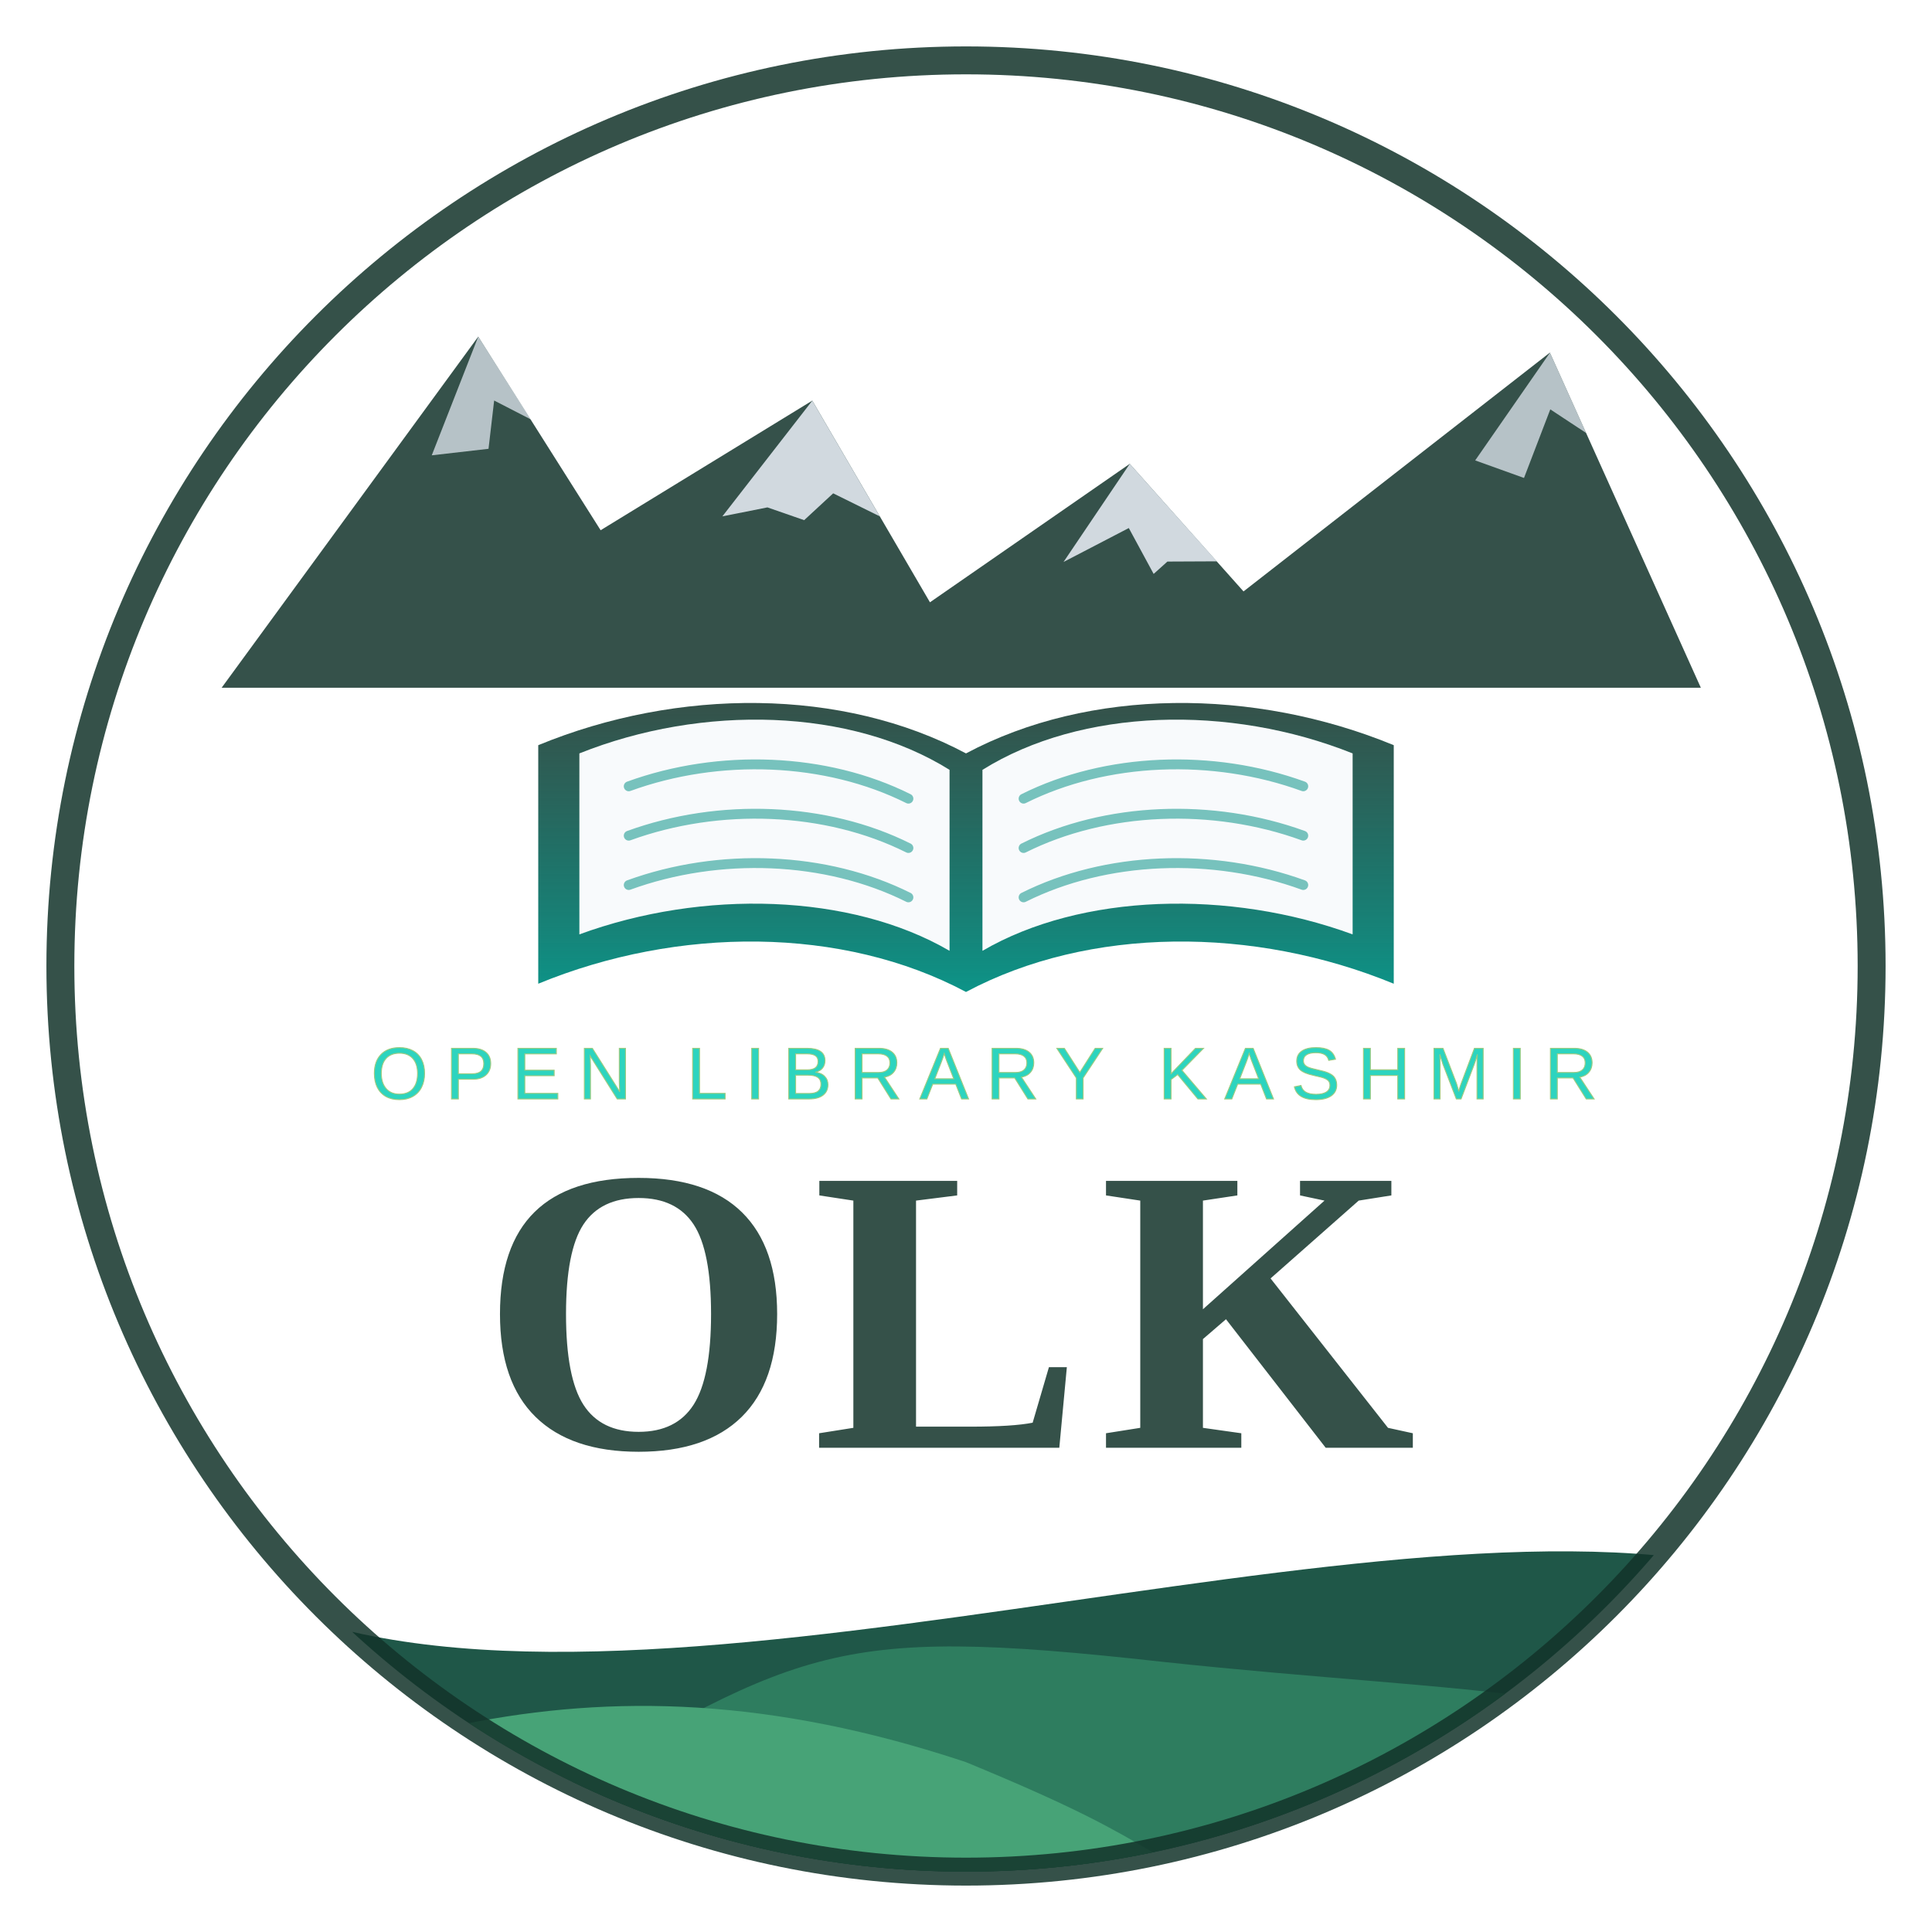
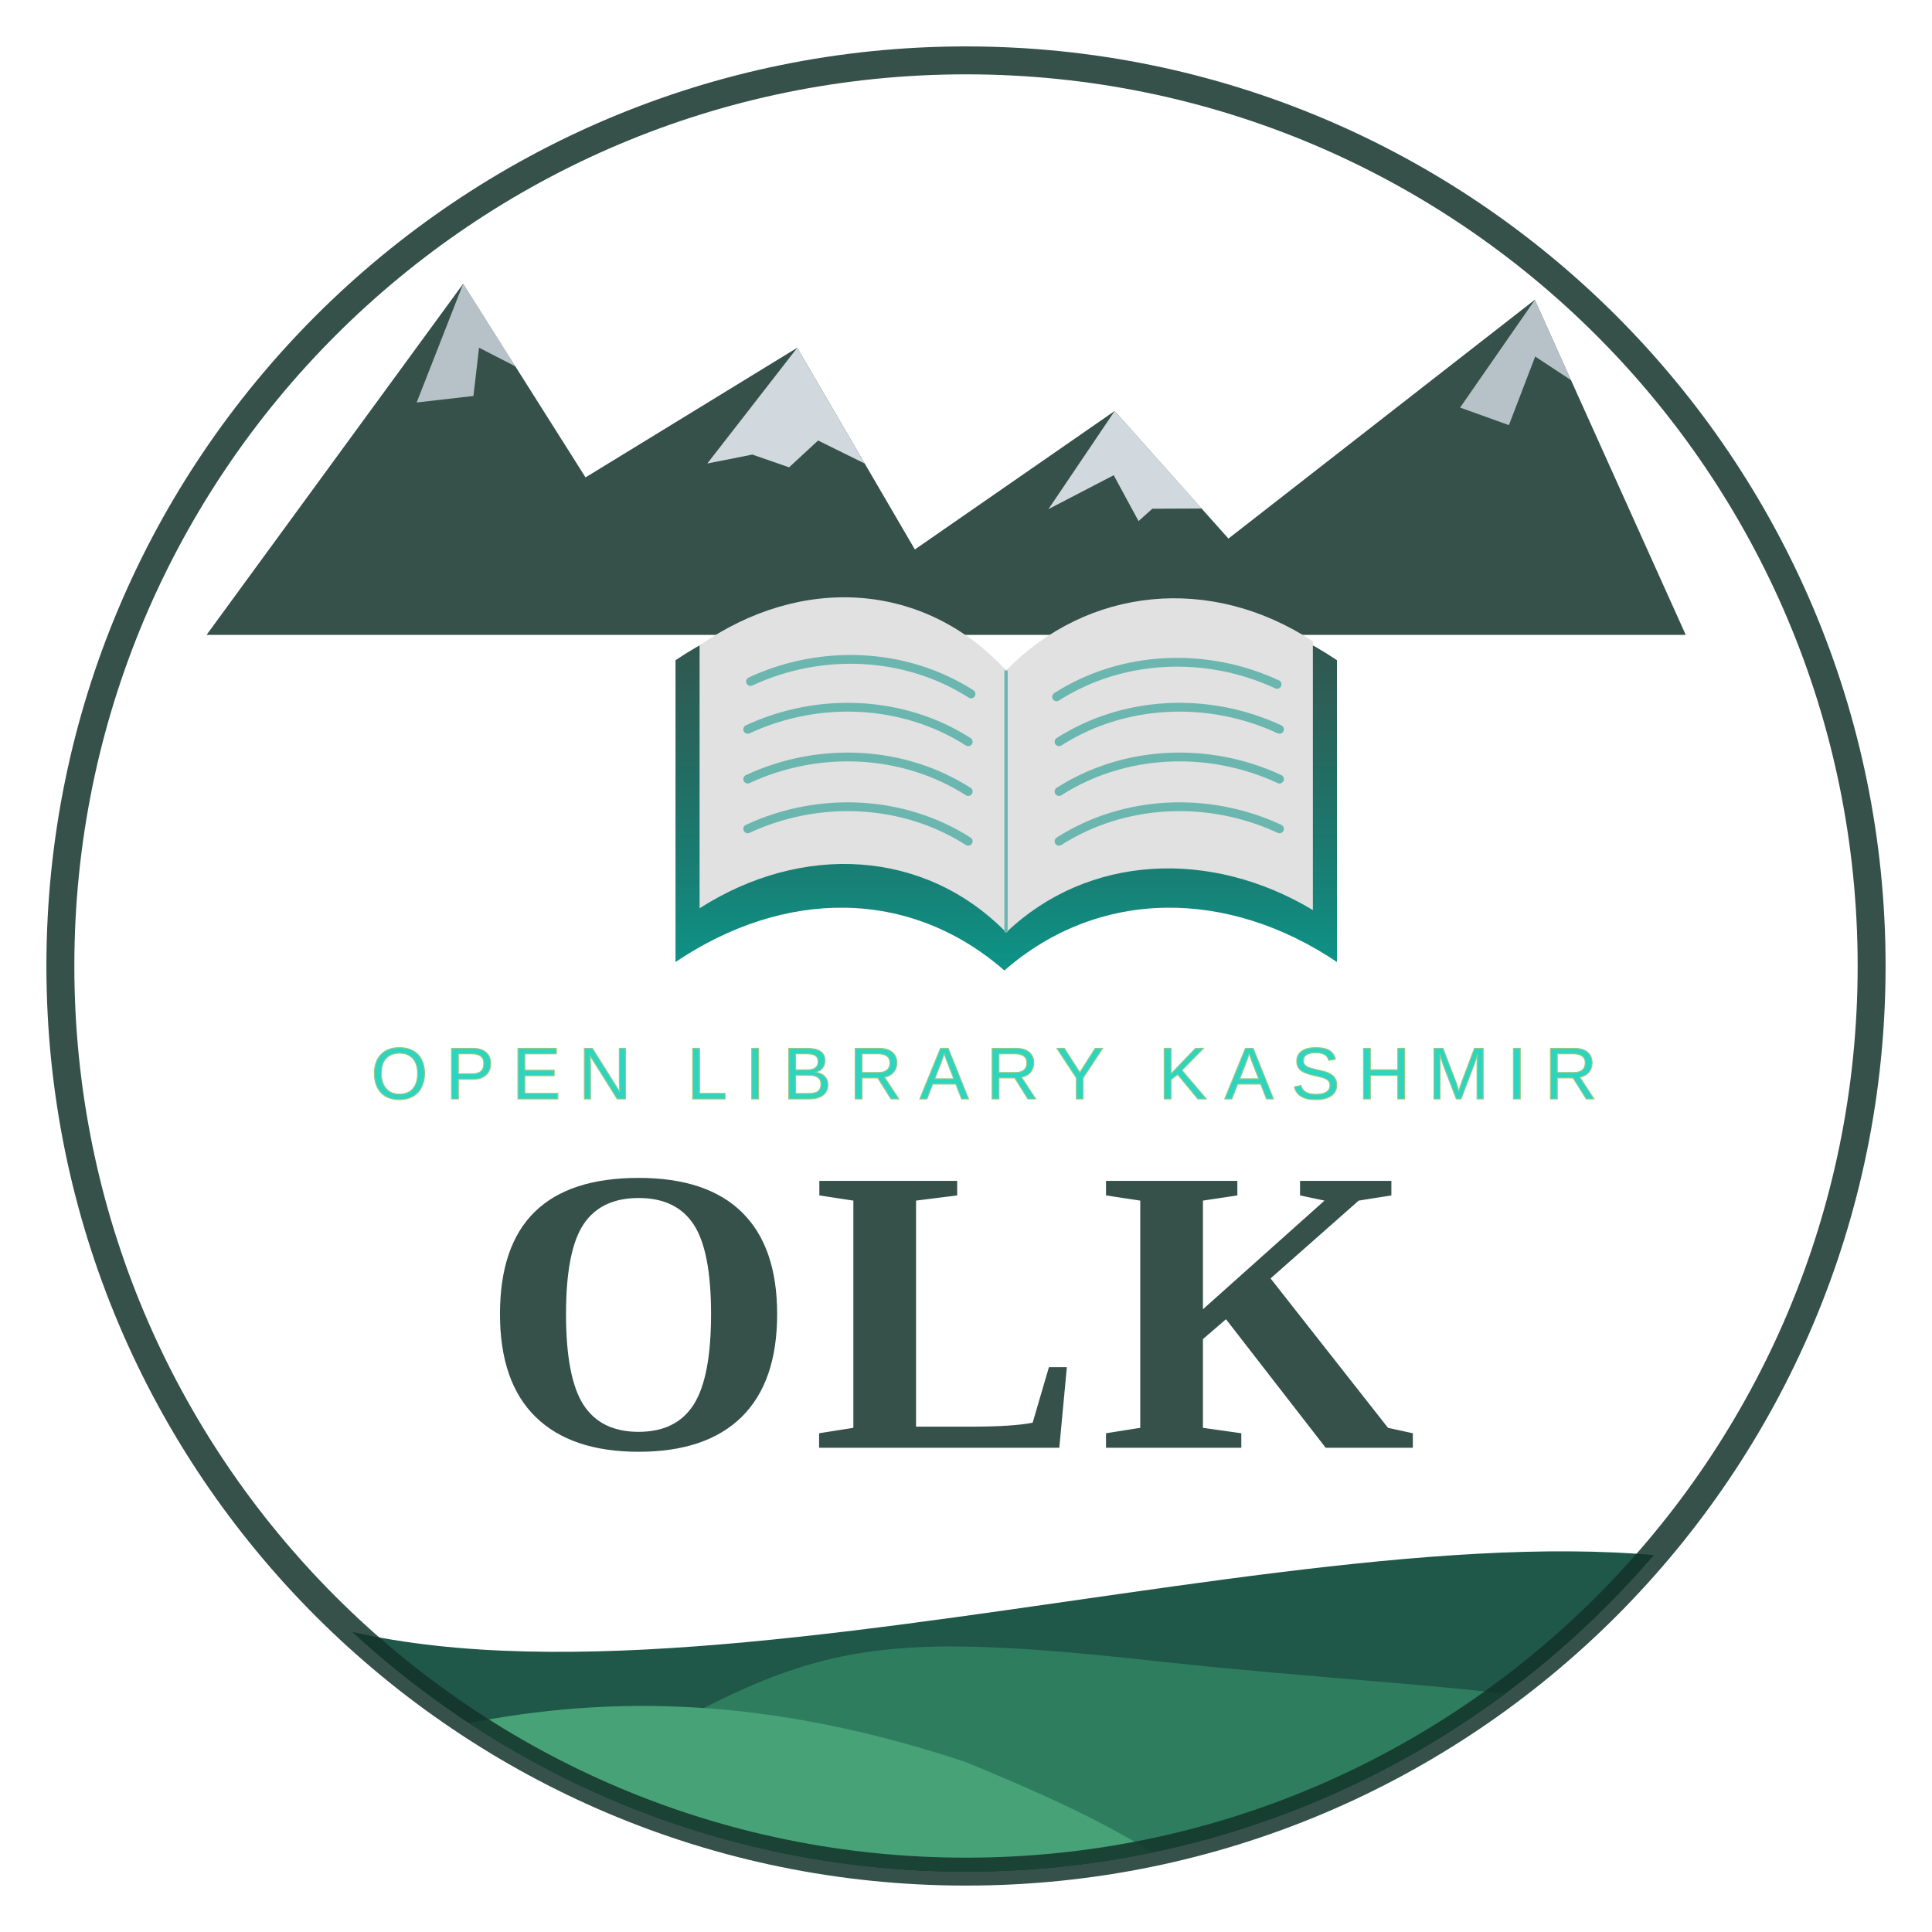
<svg xmlns="http://www.w3.org/2000/svg" xmlns:xlink="http://www.w3.org/1999/xlink" width="512" height="512" viewBox="0 0 512 512" version="1.1" id="svg41">
  <defs id="defs14">
    <linearGradient id="linearGradient46">
      <stop style="stop-color:#dbdbdb;stop-opacity:1;" offset="0" id="stop46" />
      <stop style="stop-color:#96961a;stop-opacity:0;" offset="1" id="stop47" />
    </linearGradient>
    <linearGradient id="linearGradient43">
      <stop style="stop-color:#ffffff;stop-opacity:0.614;" offset="0" id="stop43" />
      <stop style="stop-color:#45b4d5;stop-opacity:1;" offset="1" id="stop44" />
    </linearGradient>
    <radialGradient id="bgGrad" cx="50%" cy="32%" r="85%">
      <stop offset="0%" stop-color="#1E293B" id="stop1" />
      <stop offset="100%" stop-color="#0F172A" id="stop2" />
    </radialGradient>
-     <linearGradient id="coverGrad" x1="0" y1="0" x2="0" y2="1">
+     <linearGradient id="coverGrad" x1="88.343" y1="326.455" x2="88.343" y2="447.346" gradientTransform="matrix(1.330277,0,0,0.735356,66.01556,-64.52883)" gradientUnits="userSpaceOnUse">
      <stop offset="0" stop-color="#14B8A6" id="stop3" style="stop-color:#12332a;stop-opacity:0.851;" />
      <stop offset="100%" stop-color="#0D9488" id="stop4" />
    </linearGradient>
    <linearGradient id="beamL" gradientUnits="userSpaceOnUse" x1="146" y1="124" x2="215" y2="225">
      <stop offset="0%" stop-color="#FCD34D" stop-opacity="0.42" id="stop5" />
      <stop offset="100%" stop-color="#FCD34D" stop-opacity="0.04" id="stop6" />
    </linearGradient>
    <linearGradient id="beamR" gradientUnits="userSpaceOnUse" x1="366" y1="124" x2="297" y2="225">
      <stop offset="0%" stop-color="#FCD34D" stop-opacity="0.42" id="stop7" />
      <stop offset="100%" stop-color="#FCD34D" stop-opacity="0.04" id="stop8" />
    </linearGradient>
    <linearGradient id="pageGlow" x1="0" y1="0" x2="0" y2="1">
      <stop offset="0%" stop-color="#FEF3C7" stop-opacity="0.55" id="stop9" />
      <stop offset="100%" stop-color="#FEF3C7" stop-opacity="0.06" id="stop10" />
    </linearGradient>
    <radialGradient id="bookHalo" cx="50%" cy="50%" r="50%">
      <stop offset="0%" stop-color="#FCD34D" stop-opacity="0.16" id="stop11" />
      <stop offset="100%" stop-color="#FCD34D" stop-opacity="0" id="stop12" />
    </radialGradient>
    <radialGradient id="lampHalo" cx="50%" cy="50%" r="50%">
      <stop offset="0%" stop-color="#FCD34D" stop-opacity="0.5" id="stop13" />
      <stop offset="100%" stop-color="#FCD34D" stop-opacity="0" id="stop14" />
    </radialGradient>
    <clipPath id="badgeClip">
      <circle cx="256" cy="256" r="240" id="circle14" />
    </clipPath>
    <linearGradient xlink:href="#linearGradient43" id="linearGradient44" x1="213.63" y1="15.707" x2="298.37" y2="496.293" gradientUnits="userSpaceOnUse" />
    <linearGradient xlink:href="#linearGradient46" id="linearGradient47" x1="17.293" y1="226.69" x2="494.707" y2="285.31" gradientUnits="userSpaceOnUse" />
  </defs>
  <g id="layer_badge" style="display:inline;fill:url(#linearGradient44)">
    <circle cx="256" cy="256" r="240" fill="url(#bgGrad)" id="circle16" style="display:none;fill:url(#linearGradient44);stroke:url(#linearGradient47)" />
  </g>
  <g clip-path="url(#badgeClip)" id="clipped_art" style="display:inline">
    <g id="layer_mtn" transform="translate(0,-36)" style="display:inline">
-       <path fill="#334155" opacity="0.85" d="m 58.739,218.256 68,-93.044 32.434,51.304 56.089,-34.348 31.186,53.446 52.949,-36.692 30.148,33.81 81.195,-63.29 40,88.815 z" id="path16" style="display:inline;fill:#12322a;fill-opacity:1;stroke-width:1.028" />
-       <path fill="#e2e8f0" opacity="0.9" d="m 215.262,142.184 17.888,30.654 -12.349,-6.1 -7.688,7.108 -9.739,-3.383 -11.936,2.376 z" id="path17" style="display:inline" />
-       <path fill="#e2e8f0" opacity="0.9" d="m 299.4,158.922 23.071,25.838 -13.098,0.061 -3.644,3.274 -6.586,-12.159 -17.299,8.993 z" id="path18" style="display:inline" />
-       <path fill="#e2e8f0" opacity="0.75" d="m 126.739,125.212 13.927,21.93 -9.711,-4.998 -1.491,12.794 -15.044,1.726 z" id="path19" style="display:inline" />
-       <path fill="#e2e8f0" opacity="0.75" d="m 410.75,129.47 9.587,21.274 -9.493,-6.257 -6.969,18.176 -12.935,-4.649 z" id="path20" style="display:inline" />
+       <g id="g3" transform="translate(-4,-14)">
+         <path fill="#334155" opacity="0.85" d="m 58.739,218.256 68,-93.044 32.434,51.304 56.089,-34.348 31.186,53.446 52.949,-36.692 30.148,33.81 81.195,-63.29 40,88.815 z" id="path16" style="display:inline;fill:#12322a;fill-opacity:1;stroke-width:1.028" />
+         <path fill="#e2e8f0" opacity="0.9" d="m 215.262,142.184 17.888,30.654 -12.349,-6.1 -7.688,7.108 -9.739,-3.383 -11.936,2.376 z" id="path17" style="display:inline" />
+         <path fill="#e2e8f0" opacity="0.9" d="m 299.4,158.922 23.071,25.838 -13.098,0.061 -3.644,3.274 -6.586,-12.159 -17.299,8.993 z" id="path18" style="display:inline" />
+         <path fill="#e2e8f0" opacity="0.75" d="m 126.739,125.212 13.927,21.93 -9.711,-4.998 -1.491,12.794 -15.044,1.726 z" id="path19" style="display:inline" />
+         <path fill="#e2e8f0" opacity="0.75" d="m 410.75,129.47 9.587,21.274 -9.493,-6.257 -6.969,18.176 -12.935,-4.649 z" id="path20" style="display:inline" />
+       </g>
    </g>
    <g id="layer_light" style="display:none">
      <ellipse cx="256" cy="226" rx="150" ry="80" fill="url(#bookHalo)" id="ellipse20" style="display:none" />
      <path fill="url(#beamL)" d="m 139,120 h 14 l 97,120 -88,14 z" id="path21" style="display:none" />
      <path fill="url(#beamR)" d="m 359,120 h 14 l -23,134 -88,-14 z" id="path22" style="display:none" />
    </g>
    <g id="layer_book" transform="matrix(1.09,0,0,1.09,-23.04,-20.52)" style="display:inline">
-       <path fill="url(#coverGrad)" d="m 152,200 c 34,-14 74,-14 104,2 30,-16 70,-16 104,-2 v 58 c -34,-14 -74,-14 -104,2 -30,-16 -70,-16 -104,-2 z" id="path23" style="display:inline" />
-       <path fill="#f8fafc" d="m 162,202 c 30,-12 66,-11 90,4 v 44 c -24,-14 -60,-15 -90,-4 z" id="path24" style="display:inline" />
-       <path fill="#f8fafc" d="m 350,202 c -30,-12 -66,-11 -90,4 v 44 c 24,-14 60,-15 90,-4 z" id="path25" style="display:inline" />
-       <g stroke="#0d9488" stroke-width="2.4" stroke-linecap="round" opacity="0.55" fill="none" id="g31">
-         <path d="m 174,210 c 22,-8 48,-7 68,3" id="path26" style="display:inline" />
-         <path d="m 174,222 c 22,-8 48,-7 68,3" id="path27" style="display:inline" />
-         <path d="m 174,234 c 22,-8 48,-7 68,3" id="path28" style="display:inline" />
-         <path d="m 338,210 c -22,-8 -48,-7 -68,3" id="path29" />
-         <path d="m 338,222 c -22,-8 -48,-7 -68,3" id="path30" />
-         <path d="m 338,234 c -22,-8 -48,-7 -68,3" id="path31" style="display:inline" />
-       </g>
      <path fill="url(#pageGlow)" d="m 162,202 c 30,-12 66,-11 90,4 v 44 c -24,-14 -60,-15 -90,-4 z" id="path32" style="display:none" />
      <path fill="url(#pageGlow)" d="m 350,202 c -30,-12 -66,-11 -90,4 v 44 c 24,-14 60,-15 90,-4 z" id="path33" style="display:none" />
-       <path fill="#0d9488" d="m 252,204 c 2,-2 6,-2 8,0 v 48 c -2,-2 -6,-2 -8,0 z" id="path34" style="display:none" />
+       <g id="g4" transform="translate(1.834862,-9.174312)">
+         <path fill="url(#coverGrad)" d="m 183.537,188.516 c 26.288,-17.713 57.214,-17.713 80.409,2.53 23.195,-20.244 54.122,-20.244 80.409,-2.53 v 73.383 c -26.288,-17.713 -57.664,-18.188 -80.859,2.055 -23.195,-20.244 -53.672,-19.768 -79.959,-2.055 z" id="path23" style="display:inline;fill:url(#coverGrad);stroke-width:0.989" />
+         <path fill="#f8fafc" d="m 189.393,184.916 c 24.817,-17.308 54.687,-15.518 74.541,6.117 l -0.09,63.563 C 243.99,234.404 214.21,232.961 189.393,248.827 Z" id="path24" style="display:inline;fill:#e1e1e1;fill-opacity:1;stroke-width:1.092" />
+         <path fill="#f8fafc" d="m 338.499,183.905 c -24.849,-16.282 -54.724,-13.242 -74.603,7.111 l 0.056,63.677 c 19.879,-18.996 49.698,-20.353 74.547,-5.427 z" id="path25" style="display:inline;fill:#e1e1e1;fill-opacity:1;stroke-width:1.06" />
+         <g stroke="#0d9488" stroke-width="2.4" stroke-linecap="round" opacity="0.55" fill="none" id="g31" transform="translate(15.56932,-117.1038)">
+           <path d="m 185.527,322.425 c 17.344,-8.065 37.841,-7.056 53.608,3.024" id="path26" style="display:inline;stroke-width:2.14" />
+           <path d="m 186.213,310.794 c 17.344,-8.065 37.841,-7.056 53.608,3.024" id="path26-2" style="display:inline;stroke-width:2.14" />
+           <path d="m 185.527,334.522 c 17.344,-8.065 37.841,-7.056 53.608,3.024" id="path27" style="display:inline;stroke-width:2.14" />
+           <path d="m 185.527,346.619 c 17.344,-8.065 37.841,-7.056 53.608,3.024" id="path28" style="display:inline;stroke-width:2.14" />
+           <path d="m 314.817,322.425 c -17.344,-8.065 -37.841,-7.056 -53.608,3.024" id="path29" style="stroke-width:2.14" />
+           <path d="m 314.229,311.493 c -17.344,-8.065 -37.841,-7.056 -53.608,3.024" id="path29-5" style="display:inline;stroke-width:2.14" />
+           <path d="m 314.817,334.522 c -17.344,-8.065 -37.841,-7.056 -53.608,3.024" id="path30" style="stroke-width:2.14" />
+           <path d="m 314.817,346.619 c -17.344,-8.065 -37.841,-7.056 -53.608,3.024" id="path31" style="display:inline;stroke-width:2.14" />
+         </g>
+         <path style="fill:#156c65;fill-opacity:0.957;stroke:#6cb6b0;stroke-width:0.799;stroke-dasharray:none;stroke-opacity:1" d="M 263.895,191.016 V 254.693" id="path1" />
+       </g>
    </g>
    <g id="layer_hills" style="display:inline">
      <path fill="#1f5748" d="m -31.159,465.252 c 58.292,-60.051 37.807,-90.929 91.084,-45.343 89.925,51.531 294.663,-27.204 400.14,-4.605 l 20.101,105.019 -357.472,-9.248 z" id="path35" style="display:inline;stroke-width:1.099" />
      <path fill="#2e7d5f" d="m 136.246,481.079 c 76,-44 81.584,-50.705 171.584,-40.705 C 391.83,449.374 434,446 500,476 v 36 H 12 Z" id="path36" style="display:inline" />
      <path fill="#47a377" d="m 8,498 c 80,-34 144.548,-65.401 247.949,-31.028 59.355,24.456 37.159,21.996 107.159,51.996 L 504,512 H 8 Z" id="path37" style="display:inline" />
    </g>
    <g id="layer_word" style="display:inline">
      <text x="251.244" y="383.669" text-anchor="middle" font-family="'Liberation Serif', 'Nimbus Roman', 'Times New Roman', serif" font-weight="bold" font-size="108px" letter-spacing="4" fill="#f8fafc" id="text_olk" style="display:inline;fill:#12332a;fill-opacity:0.851;stroke:none;stroke-width:1.757;stroke-dasharray:none;stroke-opacity:1">OLK</text>
      <text text-anchor="middle" font-family="'Liberation Sans', 'Nimbus Sans', Arial, sans-serif" font-weight="normal" font-size="19.5px" letter-spacing="4.6" fill="#2dd4bf" id="text_tagline" style="display:inline;fill:#2dd4bf;fill-opacity:1;stroke:#9cca80;stroke-width:0.246;stroke-dasharray:none;stroke-opacity:1" x="260.827" y="291.236">OPEN LIBRARY KASHMIR</text>
    </g>
  </g>
  <g id="layer_rings" style="display:inline">
    <circle cx="256" cy="256" r="240" fill="none" stroke="#14b8a6" stroke-width="4" id="circle28" style="display:inline;stroke-width:7.4;stroke-dasharray:none;stroke:#12332a;stroke-opacity:0.851" />
  </g>
  <g id="layer_lanterns" style="display:inline">
    <g id="lantern_left" transform="translate(146,106)" style="display:none">
      <circle cx="0" cy="8" r="17" fill="url(#lampHalo)" id="circle37" />
      <line x1="0" y1="-14" x2="0" y2="-7" stroke="#0d9488" stroke-width="1.6" id="line37" />
      <path d="m -5,-7 q 5,-4 10,0 v 2 H -5 Z" fill="#0d9488" id="path38" />
      <path d="M -6,-5 Q -8,4 0,12 8,4 6,-5 Z" fill="#fcd34d" id="path39" />
      <ellipse cx="0" cy="2" rx="3" ry="4.5" fill="#fef3c7" id="ellipse39" />
      <rect x="-3.4" y="11" width="6.8" height="2.6" rx="1.3" fill="#0d9488" id="rect39" />
    </g>
    <g id="lantern_right" transform="translate(366,106)" style="display:none">
      <circle cx="0" cy="8" r="17" fill="url(#lampHalo)" id="circle39" style="display:inline" />
      <line x1="0" y1="-14" x2="0" y2="-7" stroke="#0d9488" stroke-width="1.6" id="line39" style="display:none" />
      <path d="m -5,-7 q 5,-4 10,0 v 2 H -5 Z" fill="#0d9488" id="path40" style="display:inline" />
      <path d="M -6,-5 Q -8,4 0,12 8,4 6,-5 Z" fill="#fcd34d" id="path41" style="display:inline" />
      <ellipse cx="0" cy="2" rx="3" ry="4.5" fill="#fef3c7" id="ellipse41" style="display:inline" />
      <rect x="-3.4" y="11" width="6.8" height="2.6" rx="1.3" fill="#0d9488" id="rect41" style="display:inline" />
    </g>
  </g>
</svg>
